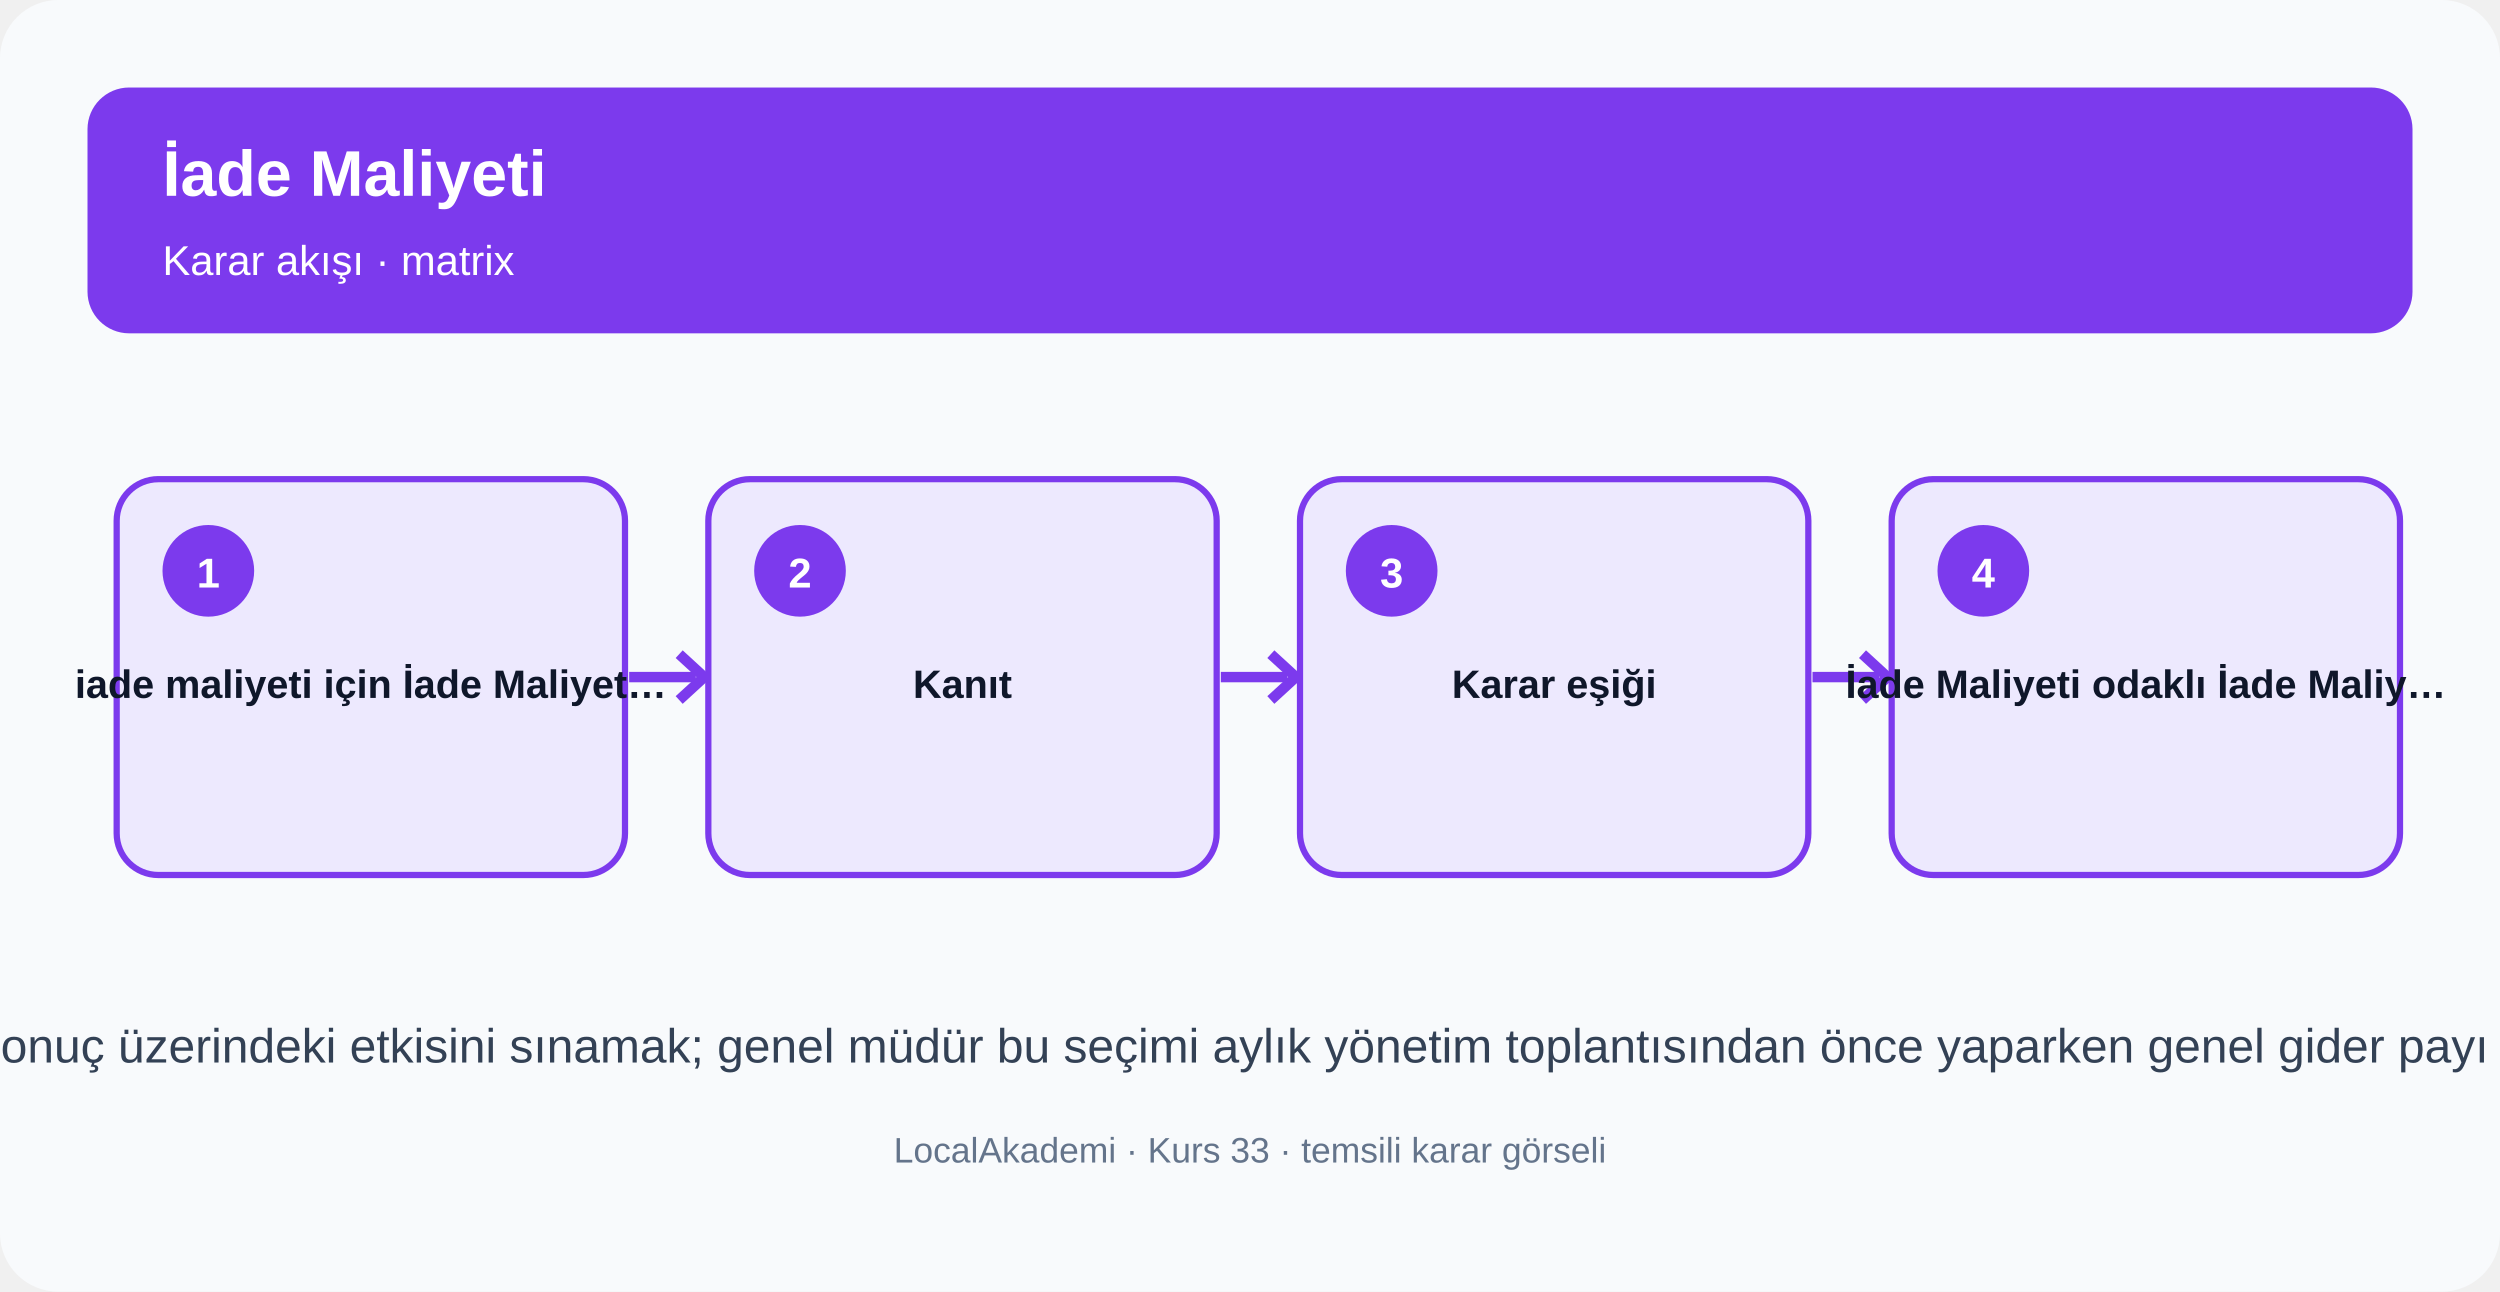
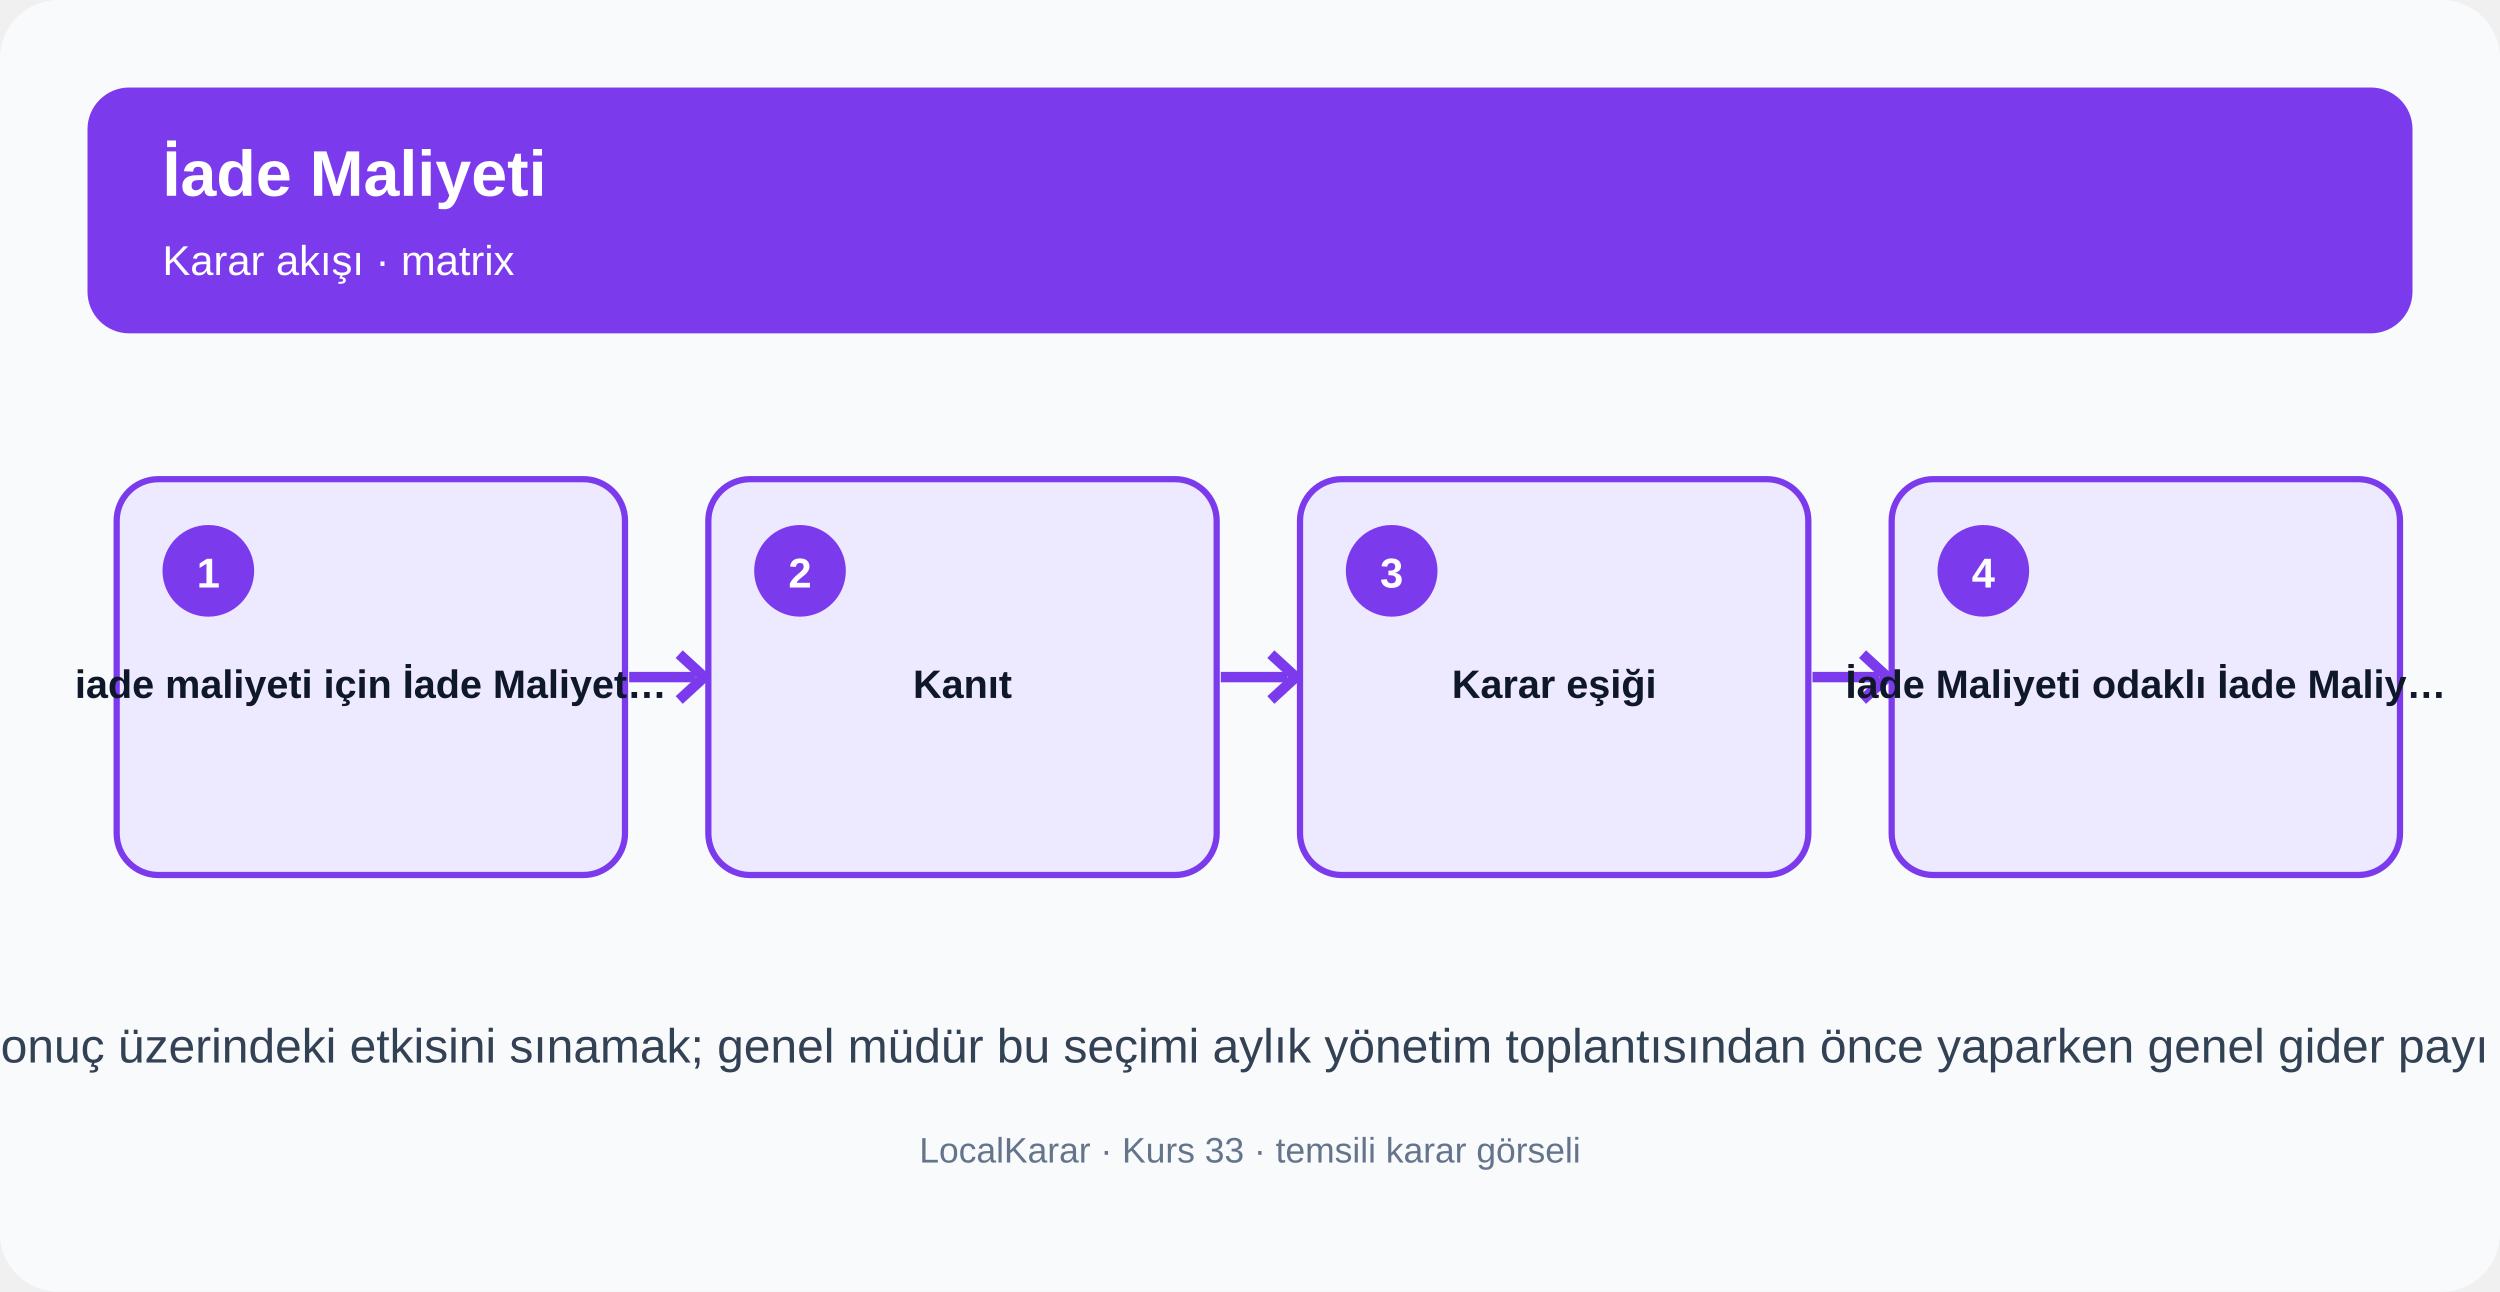
<svg xmlns="http://www.w3.org/2000/svg" width="1200" height="620" viewBox="0 0 1200 620" role="img" aria-labelledby="title desc">
  <rect width="1200" height="620" rx="28" fill="#f8fafc" />
  <rect x="42" y="42" width="1116" height="118" rx="20" fill="#7c3aed" />
  <text x="78" y="94" font-family="Arial, sans-serif" font-size="31" font-weight="700" fill="white">İade Maliyeti</text>
  <text x="78" y="132" font-family="Arial, sans-serif" font-size="20" fill="white">Karar akışı · matrix</text>
  <rect x="56" y="230" width="244" height="190" rx="20" fill="#ede9fe" stroke="#7c3aed" stroke-width="3" />
  <circle cx="100" cy="274" r="22" fill="#7c3aed" />
  <text x="100" y="282" text-anchor="middle" font-family="Arial" font-size="20" font-weight="700" fill="white">1</text>
  <text x="178" y="335" text-anchor="middle" font-family="Arial" font-size="19" font-weight="700" fill="#0f172a">iade maliyeti için İade Maliyet…</text>
  <path d="M302 325 H334" stroke="#7c3aed" stroke-width="5" />
  <path d="M326 314 L338 325 L326 336" fill="none" stroke="#7c3aed" stroke-width="5" />
  <rect x="340" y="230" width="244" height="190" rx="20" fill="#ede9fe" stroke="#7c3aed" stroke-width="3" />
  <circle cx="384" cy="274" r="22" fill="#7c3aed" />
  <text x="384" y="282" text-anchor="middle" font-family="Arial" font-size="20" font-weight="700" fill="white">2</text>
  <text x="462" y="335" text-anchor="middle" font-family="Arial" font-size="19" font-weight="700" fill="#0f172a">Kanıt</text>
  <path d="M586 325 H618" stroke="#7c3aed" stroke-width="5" />
  <path d="M610 314 L622 325 L610 336" fill="none" stroke="#7c3aed" stroke-width="5" />
  <rect x="624" y="230" width="244" height="190" rx="20" fill="#ede9fe" stroke="#7c3aed" stroke-width="3" />
  <circle cx="668" cy="274" r="22" fill="#7c3aed" />
  <text x="668" y="282" text-anchor="middle" font-family="Arial" font-size="20" font-weight="700" fill="white">3</text>
  <text x="746" y="335" text-anchor="middle" font-family="Arial" font-size="19" font-weight="700" fill="#0f172a">Karar eşiği</text>
  <path d="M870 325 H902" stroke="#7c3aed" stroke-width="5" />
  <path d="M894 314 L906 325 L894 336" fill="none" stroke="#7c3aed" stroke-width="5" />
  <rect x="908" y="230" width="244" height="190" rx="20" fill="#ede9fe" stroke="#7c3aed" stroke-width="3" />
  <circle cx="952" cy="274" r="22" fill="#7c3aed" />
  <text x="952" y="282" text-anchor="middle" font-family="Arial" font-size="20" font-weight="700" fill="white">4</text>
  <text x="1030" y="335" text-anchor="middle" font-family="Arial" font-size="19" font-weight="700" fill="#0f172a">İade Maliyeti odaklı İade Maliy…</text>
  <text x="600" y="510" text-anchor="middle" font-family="Arial, sans-serif" font-size="23" fill="#334155">fiyat veya maliyet değişiminin birim katkı ve toplam sonuç üzerindeki etkisini sınamak; genel müdür bu seçimi aylık yönetim toplantısından önce yaparken genel gider payı ve hasar maliyeti kararlarını bunun yerine kullanmaz</text>
-   <text x="600" y="558" text-anchor="middle" font-family="Arial, sans-serif" font-size="17" fill="#64748b">LocalAkademi · Kurs 33 · temsili karar görseli</text>
+   <text x="600" y="558" text-anchor="middle" font-family="Arial, sans-serif" font-size="17" fill="#64748b">LocalKarar · Kurs 33 · temsili karar görseli</text>
</svg>
